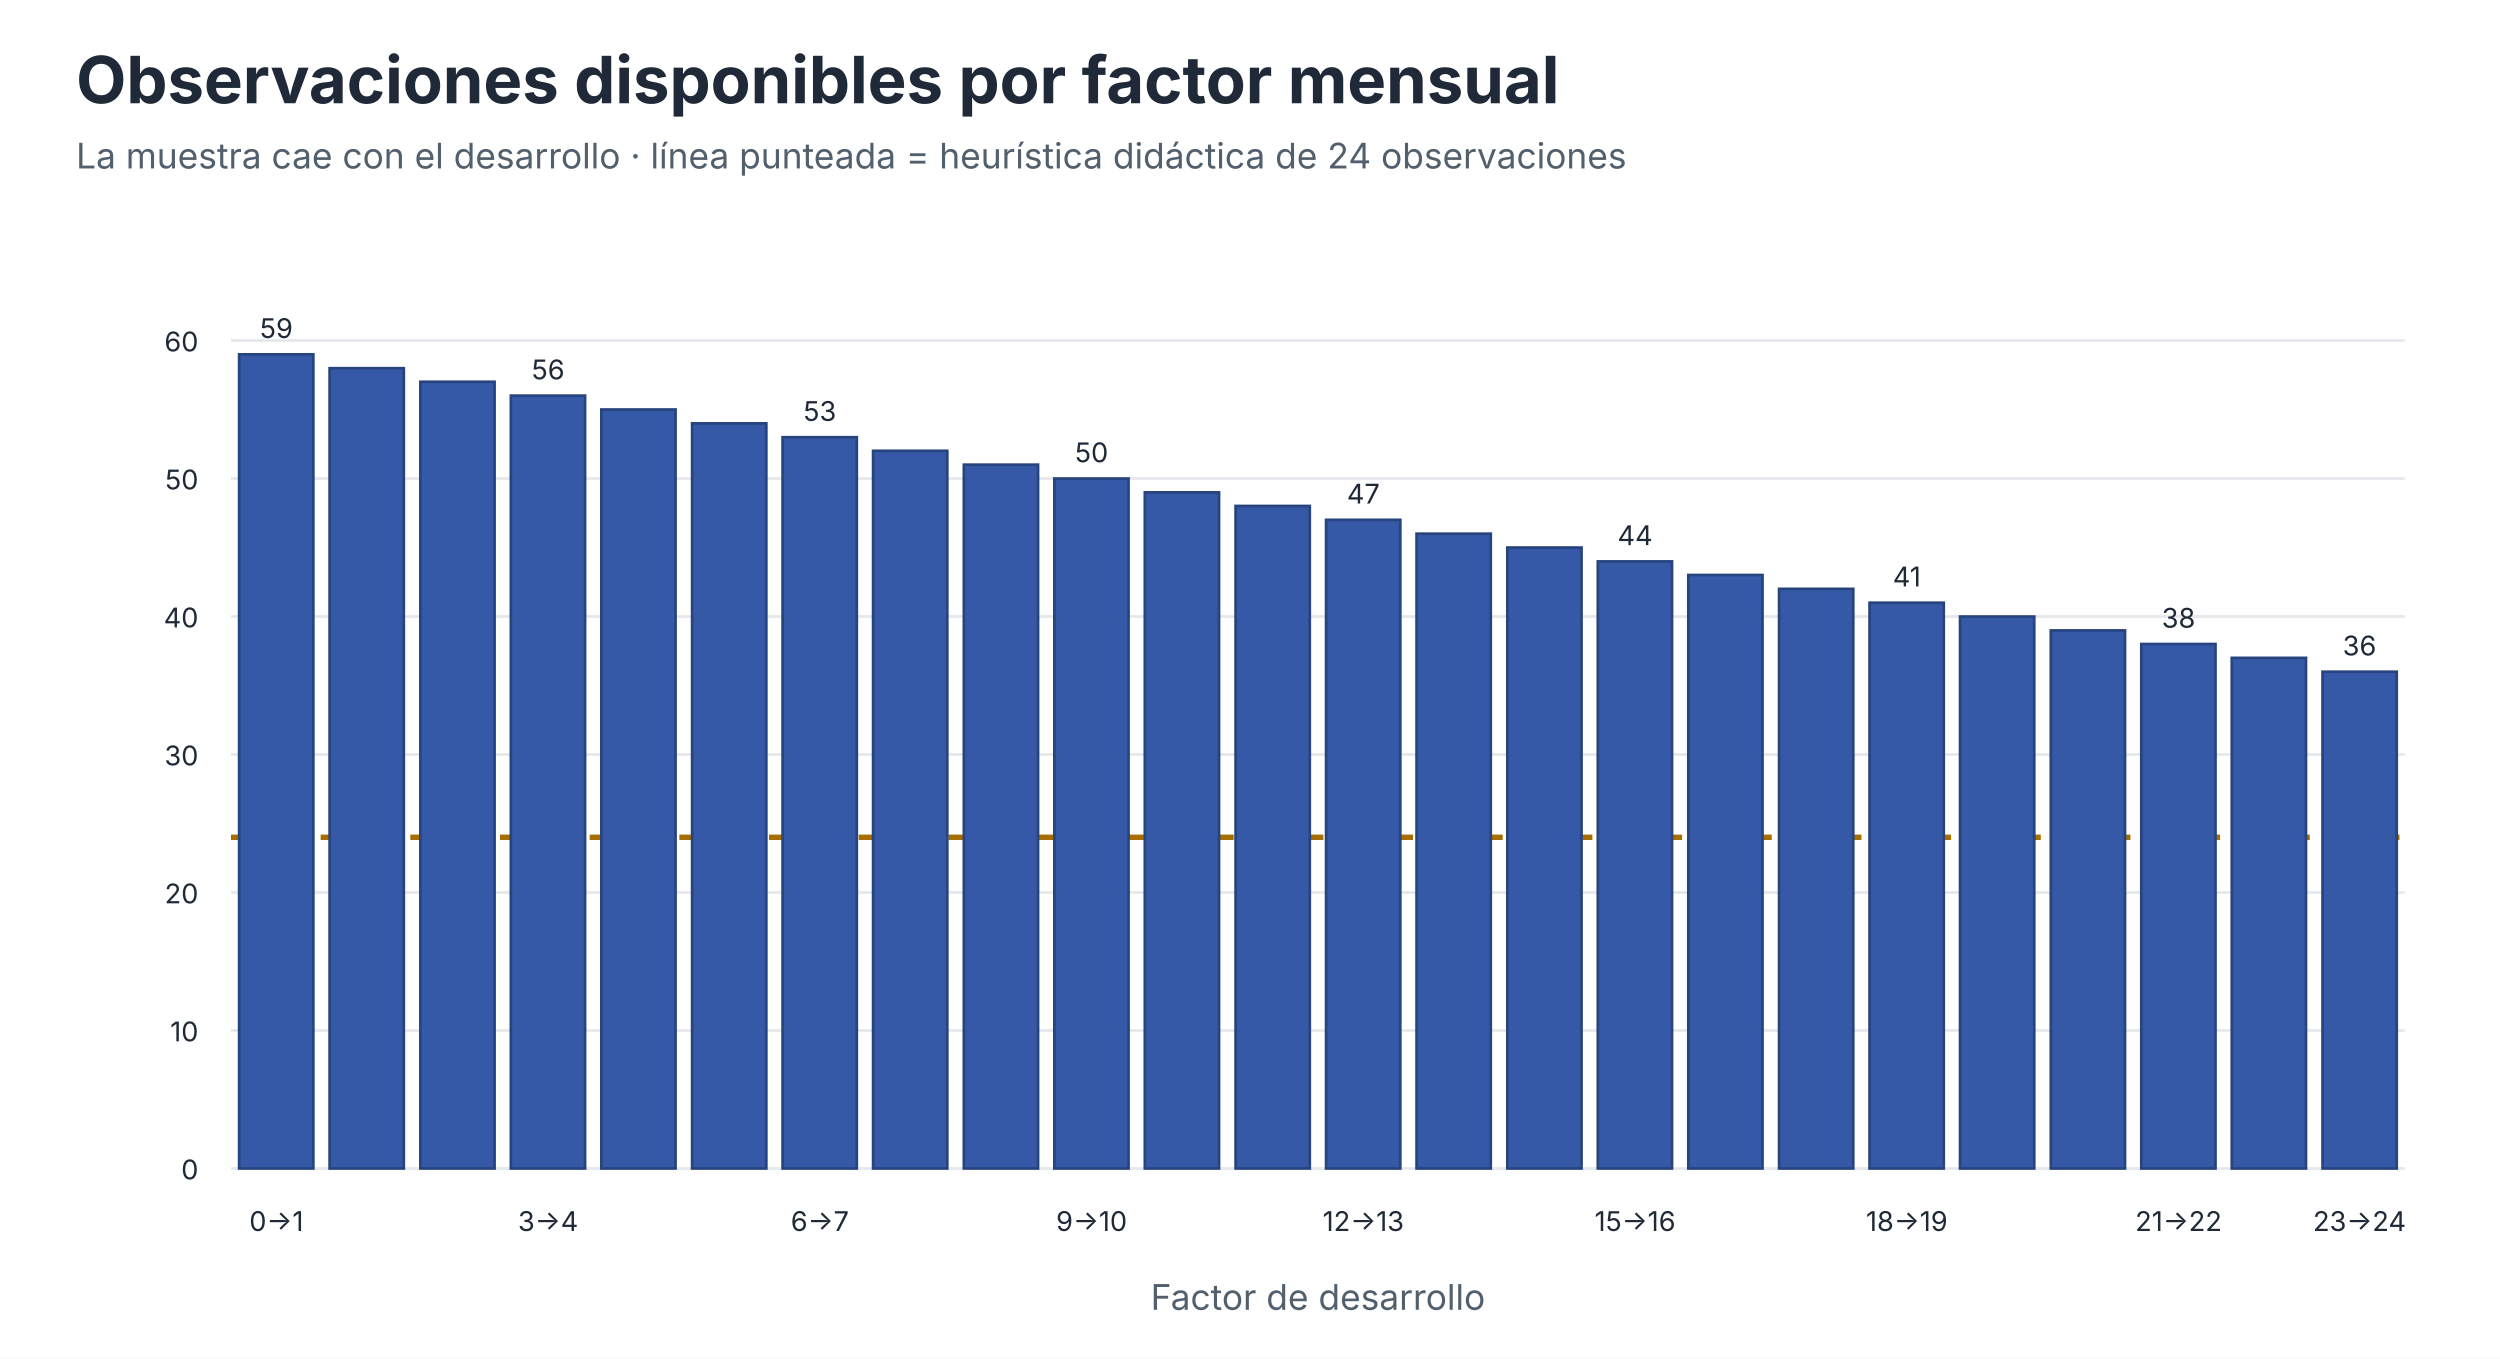
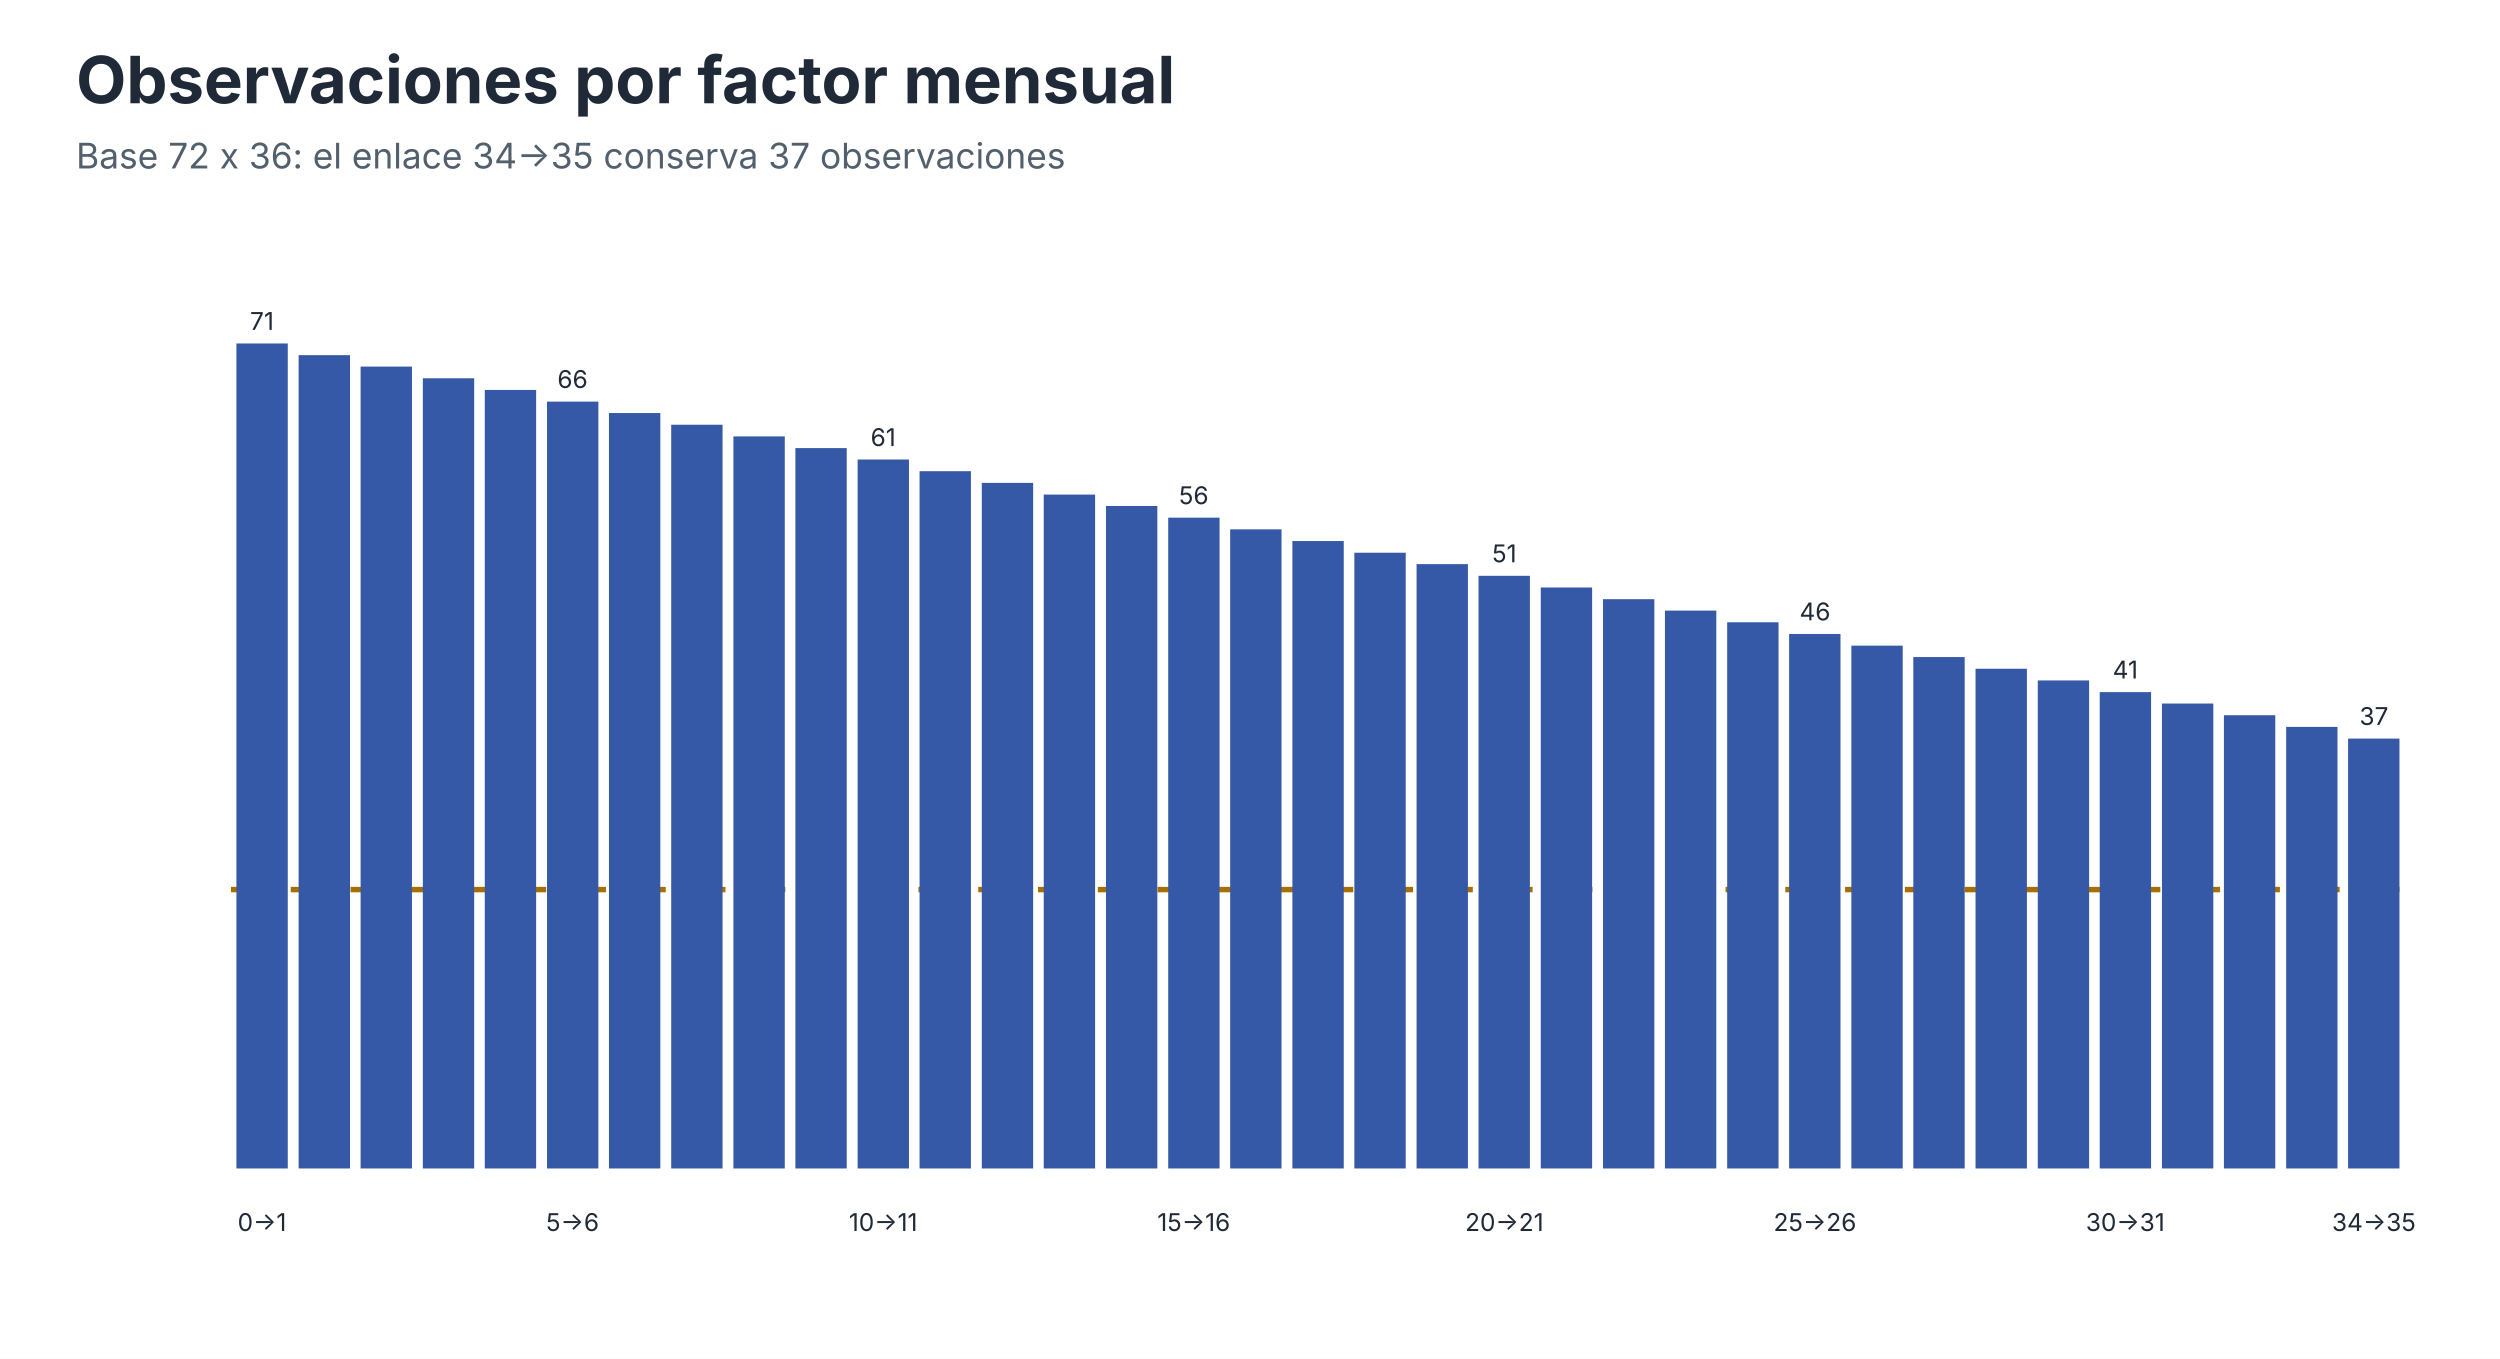
<svg xmlns="http://www.w3.org/2000/svg" viewBox="0 0 920 500" role="img">
  <rect width="920" height="500" fill="#ffffff" />
-   <style>
- text { font-family: Inter, Arial, sans-serif; fill: #1f2937; }
- .title { font-size: 24px; font-weight: 700; }
- .subtitle { font-size: 13px; fill: #52606d; }
- .label { font-size: 10px; }
- .value { font-size: 8px; font-family: Menlo, Consolas, monospace; }
- </style>
-   <text x="28" y="38" class="title">Observaciones disponibles por factor mensual</text>
-   <text x="28" y="62" class="subtitle">La muestra cae con el desarrollo · línea punteada = heurística didáctica de 24 observaciones</text>
-   <line x1="85" y1="430.0" x2="885" y2="430.0" stroke="#e5e7eb" />
-   <text x="73" y="434.0" class="label" text-anchor="end">0</text>
-   <line x1="85" y1="379.219" x2="885" y2="379.219" stroke="#e5e7eb" />
-   <text x="73" y="383.219" class="label" text-anchor="end">10</text>
-   <line x1="85" y1="328.438" x2="885" y2="328.438" stroke="#e5e7eb" />
-   <text x="73" y="332.438" class="label" text-anchor="end">20</text>
-   <line x1="85" y1="277.656" x2="885" y2="277.656" stroke="#e5e7eb" />
-   <text x="73" y="281.656" class="label" text-anchor="end">30</text>
-   <line x1="85" y1="226.875" x2="885" y2="226.875" stroke="#e5e7eb" />
-   <text x="73" y="230.875" class="label" text-anchor="end">40</text>
-   <line x1="85" y1="176.094" x2="885" y2="176.094" stroke="#e5e7eb" />
-   <text x="73" y="180.094" class="label" text-anchor="end">50</text>
-   <line x1="85" y1="125.312" x2="885" y2="125.312" stroke="#e5e7eb" />
-   <text x="73" y="129.312" class="label" text-anchor="end">60</text>
-   <line x1="85" y1="308.125" x2="885" y2="308.125" stroke="#a66f00" stroke-width="2" stroke-dasharray="6 5" />
-   <rect x="88.0" y="130.4" width="27.3" height="299.6" fill="#3659a7" stroke="#27447f" />
-   <text x="101.7" y="453" class="label" text-anchor="middle">0→1</text>
-   <text x="101.7" y="124.4" class="label" text-anchor="middle">59</text>
-   <rect x="121.3" y="135.5" width="27.3" height="294.5" fill="#3659a7" stroke="#27447f" />
-   <rect x="154.7" y="140.5" width="27.3" height="289.5" fill="#3659a7" stroke="#27447f" />
-   <rect x="188.0" y="145.6" width="27.3" height="284.4" fill="#3659a7" stroke="#27447f" />
-   <text x="201.7" y="453" class="label" text-anchor="middle">3→4</text>
-   <text x="201.7" y="139.6" class="label" text-anchor="middle">56</text>
-   <rect x="221.3" y="150.7" width="27.3" height="279.3" fill="#3659a7" stroke="#27447f" />
-   <rect x="254.7" y="155.8" width="27.3" height="274.2" fill="#3659a7" stroke="#27447f" />
-   <rect x="288.0" y="160.9" width="27.3" height="269.1" fill="#3659a7" stroke="#27447f" />
-   <text x="301.7" y="453" class="label" text-anchor="middle">6→7</text>
-   <text x="301.7" y="154.9" class="label" text-anchor="middle">53</text>
-   <rect x="321.3" y="165.9" width="27.3" height="264.1" fill="#3659a7" stroke="#27447f" />
-   <rect x="354.7" y="171.0" width="27.3" height="259.0" fill="#3659a7" stroke="#27447f" />
-   <rect x="388.0" y="176.1" width="27.3" height="253.9" fill="#3659a7" stroke="#27447f" />
-   <text x="401.7" y="453" class="label" text-anchor="middle">9→10</text>
-   <text x="401.7" y="170.1" class="label" text-anchor="middle">50</text>
-   <rect x="421.3" y="181.2" width="27.3" height="248.8" fill="#3659a7" stroke="#27447f" />
-   <rect x="454.7" y="186.2" width="27.3" height="243.8" fill="#3659a7" stroke="#27447f" />
-   <rect x="488.0" y="191.3" width="27.3" height="238.7" fill="#3659a7" stroke="#27447f" />
-   <text x="501.7" y="453" class="label" text-anchor="middle">12→13</text>
-   <text x="501.7" y="185.3" class="label" text-anchor="middle">47</text>
-   <rect x="521.3" y="196.4" width="27.3" height="233.6" fill="#3659a7" stroke="#27447f" />
-   <rect x="554.7" y="201.5" width="27.3" height="228.5" fill="#3659a7" stroke="#27447f" />
-   <rect x="588.0" y="206.6" width="27.3" height="223.4" fill="#3659a7" stroke="#27447f" />
-   <text x="601.7" y="453" class="label" text-anchor="middle">15→16</text>
-   <text x="601.7" y="200.6" class="label" text-anchor="middle">44</text>
-   <rect x="621.3" y="211.6" width="27.3" height="218.4" fill="#3659a7" stroke="#27447f" />
-   <rect x="654.7" y="216.7" width="27.3" height="213.3" fill="#3659a7" stroke="#27447f" />
-   <rect x="688.0" y="221.8" width="27.3" height="208.2" fill="#3659a7" stroke="#27447f" />
-   <text x="701.7" y="453" class="label" text-anchor="middle">18→19</text>
-   <text x="701.7" y="215.8" class="label" text-anchor="middle">41</text>
-   <rect x="721.3" y="226.9" width="27.3" height="203.1" fill="#3659a7" stroke="#27447f" />
-   <rect x="754.7" y="232.0" width="27.3" height="198.0" fill="#3659a7" stroke="#27447f" />
-   <rect x="788.0" y="237.0" width="27.3" height="193.0" fill="#3659a7" stroke="#27447f" />
-   <text x="801.7" y="453" class="label" text-anchor="middle">21→22</text>
-   <text x="801.7" y="231.0" class="label" text-anchor="middle">38</text>
-   <rect x="821.3" y="242.1" width="27.3" height="187.9" fill="#3659a7" stroke="#27447f" />
-   <rect x="854.7" y="247.2" width="27.3" height="182.8" fill="#3659a7" stroke="#27447f" />
-   <text x="868.3" y="453" class="label" text-anchor="middle">23→24</text>
-   <text x="868.3" y="241.2" class="label" text-anchor="middle">36</text>
-   <text x="485.0" y="482" class="subtitle" text-anchor="middle">Factor de desarrollo</text>
+   <style>text { font-family: Inter, Arial, sans-serif; fill:#1f2937; } .title { font-size:24px;font-weight:700; } .subtitle { font-size:13px;fill:#52606d; } .label { font-size:9px; } .value { font-size:7px;font-family:Menlo,monospace; }</style>
+   <text x="28" y="38" class="title">Observaciones por factor mensual</text>
+   <text x="28" y="62" class="subtitle">Base 72 x 36: el enlace 34→35 conserva 37 observaciones</text>
+   <line x1="85" y1="327.368" x2="885" y2="327.368" stroke="#a66f00" stroke-width="2" stroke-dasharray="6 5" />
+   <rect x="87.0" y="126.4" width="18.9" height="303.6" fill="#3659a7" />
+   <text x="96.4" y="453" class="label" text-anchor="middle">0→1</text>
+   <text x="96.4" y="121.382" class="label" text-anchor="middle">71</text>
+   <rect x="109.9" y="130.7" width="18.9" height="299.3" fill="#3659a7" />
+   <rect x="132.7" y="134.9" width="18.9" height="295.1" fill="#3659a7" />
+   <rect x="155.6" y="139.2" width="18.9" height="290.8" fill="#3659a7" />
+   <rect x="178.4" y="143.5" width="18.9" height="286.5" fill="#3659a7" />
+   <rect x="201.3" y="147.8" width="18.9" height="282.2" fill="#3659a7" />
+   <text x="210.7" y="453" class="label" text-anchor="middle">5→6</text>
+   <text x="210.7" y="142.763" class="label" text-anchor="middle">66</text>
+   <rect x="224.1" y="152.0" width="18.9" height="278.0" fill="#3659a7" />
+   <rect x="247.0" y="156.3" width="18.9" height="273.7" fill="#3659a7" />
+   <rect x="269.9" y="160.6" width="18.9" height="269.4" fill="#3659a7" />
+   <rect x="292.7" y="164.9" width="18.9" height="265.1" fill="#3659a7" />
+   <rect x="315.6" y="169.1" width="18.9" height="260.9" fill="#3659a7" />
+   <text x="325.0" y="453" class="label" text-anchor="middle">10→11</text>
+   <text x="325.0" y="164.145" class="label" text-anchor="middle">61</text>
+   <rect x="338.4" y="173.4" width="18.9" height="256.6" fill="#3659a7" />
+   <rect x="361.3" y="177.7" width="18.9" height="252.3" fill="#3659a7" />
+   <rect x="384.1" y="182.0" width="18.9" height="248.0" fill="#3659a7" />
+   <rect x="407.0" y="186.2" width="18.9" height="243.8" fill="#3659a7" />
+   <rect x="429.9" y="190.5" width="18.9" height="239.5" fill="#3659a7" />
+   <text x="439.3" y="453" class="label" text-anchor="middle">15→16</text>
+   <text x="439.3" y="185.526" class="label" text-anchor="middle">56</text>
+   <rect x="452.7" y="194.8" width="18.9" height="235.2" fill="#3659a7" />
+   <rect x="475.6" y="199.1" width="18.9" height="230.9" fill="#3659a7" />
+   <rect x="498.4" y="203.4" width="18.9" height="226.6" fill="#3659a7" />
+   <rect x="521.3" y="207.6" width="18.9" height="222.4" fill="#3659a7" />
+   <rect x="544.1" y="211.9" width="18.9" height="218.1" fill="#3659a7" />
+   <text x="553.6" y="453" class="label" text-anchor="middle">20→21</text>
+   <text x="553.6" y="206.908" class="label" text-anchor="middle">51</text>
+   <rect x="567.0" y="216.2" width="18.9" height="213.8" fill="#3659a7" />
+   <rect x="589.9" y="220.5" width="18.9" height="209.5" fill="#3659a7" />
+   <rect x="612.7" y="224.7" width="18.9" height="205.3" fill="#3659a7" />
+   <rect x="635.6" y="229.0" width="18.9" height="201.0" fill="#3659a7" />
+   <rect x="658.4" y="233.3" width="18.9" height="196.7" fill="#3659a7" />
+   <text x="667.9" y="453" class="label" text-anchor="middle">25→26</text>
+   <text x="667.9" y="228.289" class="label" text-anchor="middle">46</text>
+   <rect x="681.3" y="237.6" width="18.9" height="192.4" fill="#3659a7" />
+   <rect x="704.1" y="241.8" width="18.9" height="188.2" fill="#3659a7" />
+   <rect x="727.0" y="246.1" width="18.9" height="183.9" fill="#3659a7" />
+   <rect x="749.9" y="250.4" width="18.9" height="179.6" fill="#3659a7" />
+   <rect x="772.7" y="254.7" width="18.9" height="175.3" fill="#3659a7" />
+   <text x="782.1" y="453" class="label" text-anchor="middle">30→31</text>
+   <text x="782.1" y="249.671" class="label" text-anchor="middle">41</text>
+   <rect x="795.6" y="258.9" width="18.9" height="171.1" fill="#3659a7" />
+   <rect x="818.4" y="263.2" width="18.9" height="166.8" fill="#3659a7" />
+   <rect x="841.3" y="267.5" width="18.9" height="162.5" fill="#3659a7" />
+   <rect x="864.1" y="271.8" width="18.9" height="158.2" fill="#3659a7" />
+   <text x="873.6" y="453" class="label" text-anchor="middle">34→35</text>
+   <text x="873.6" y="266.776" class="label" text-anchor="middle">37</text>
</svg>
